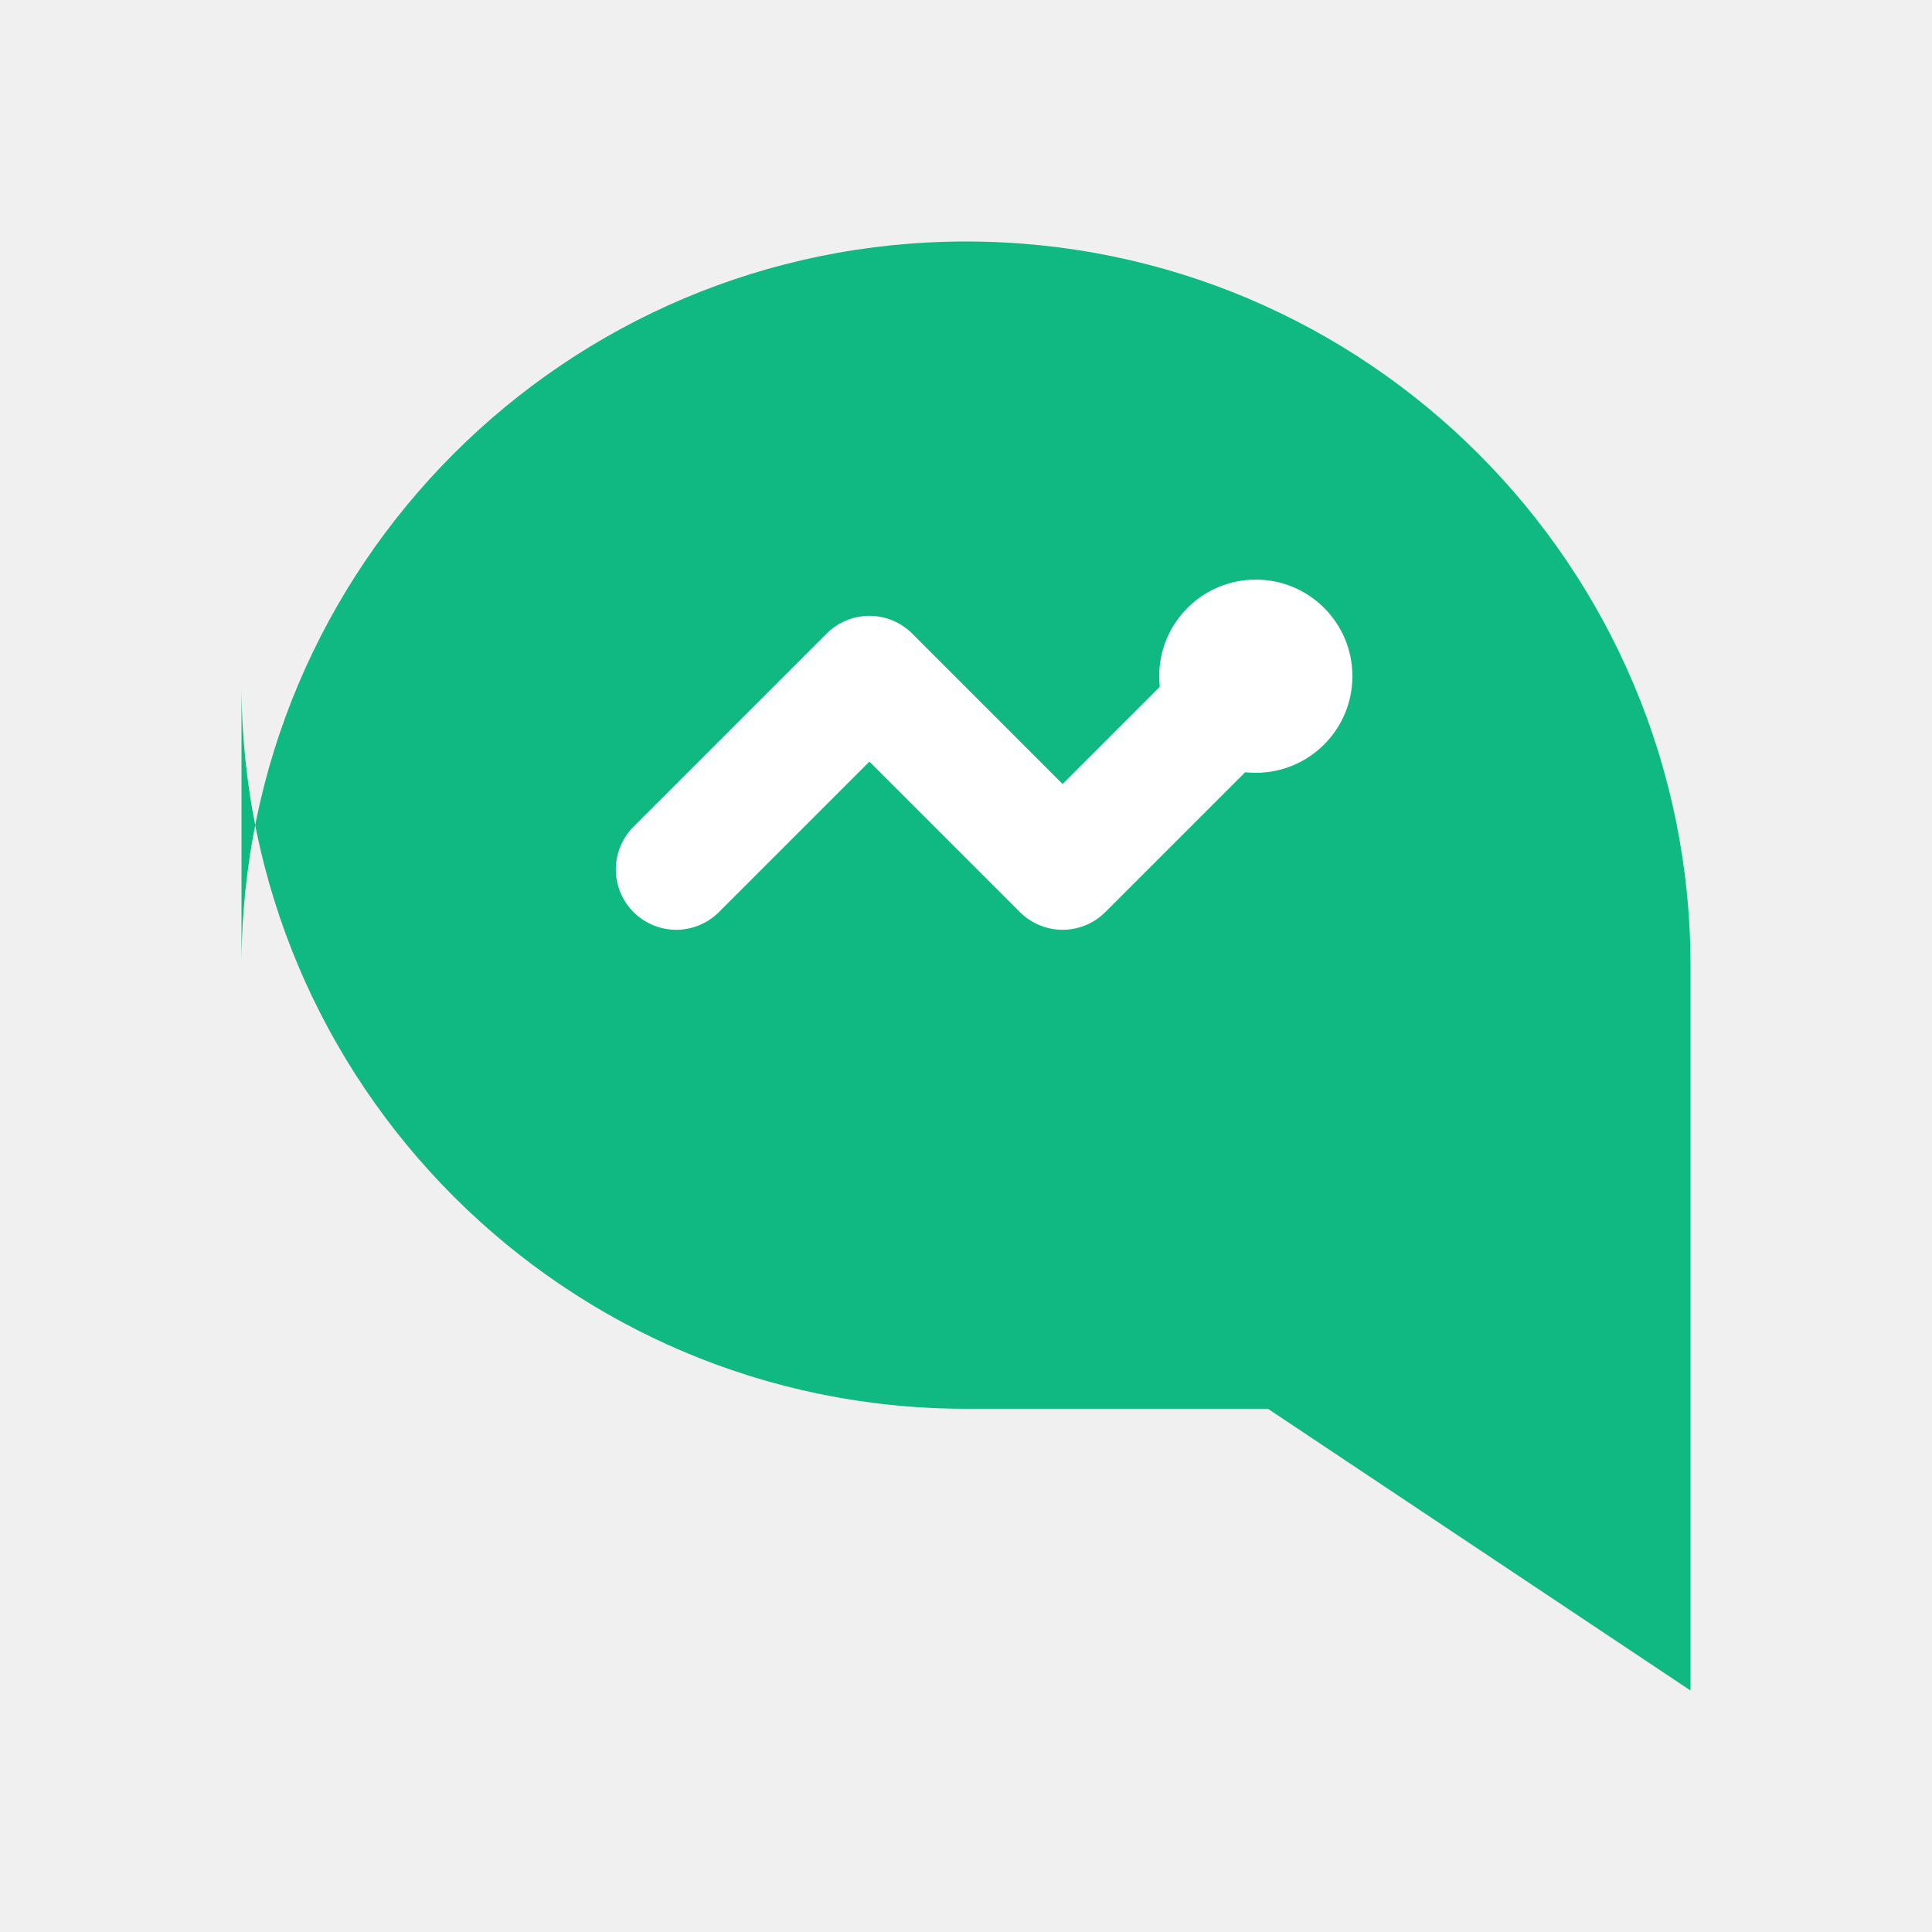
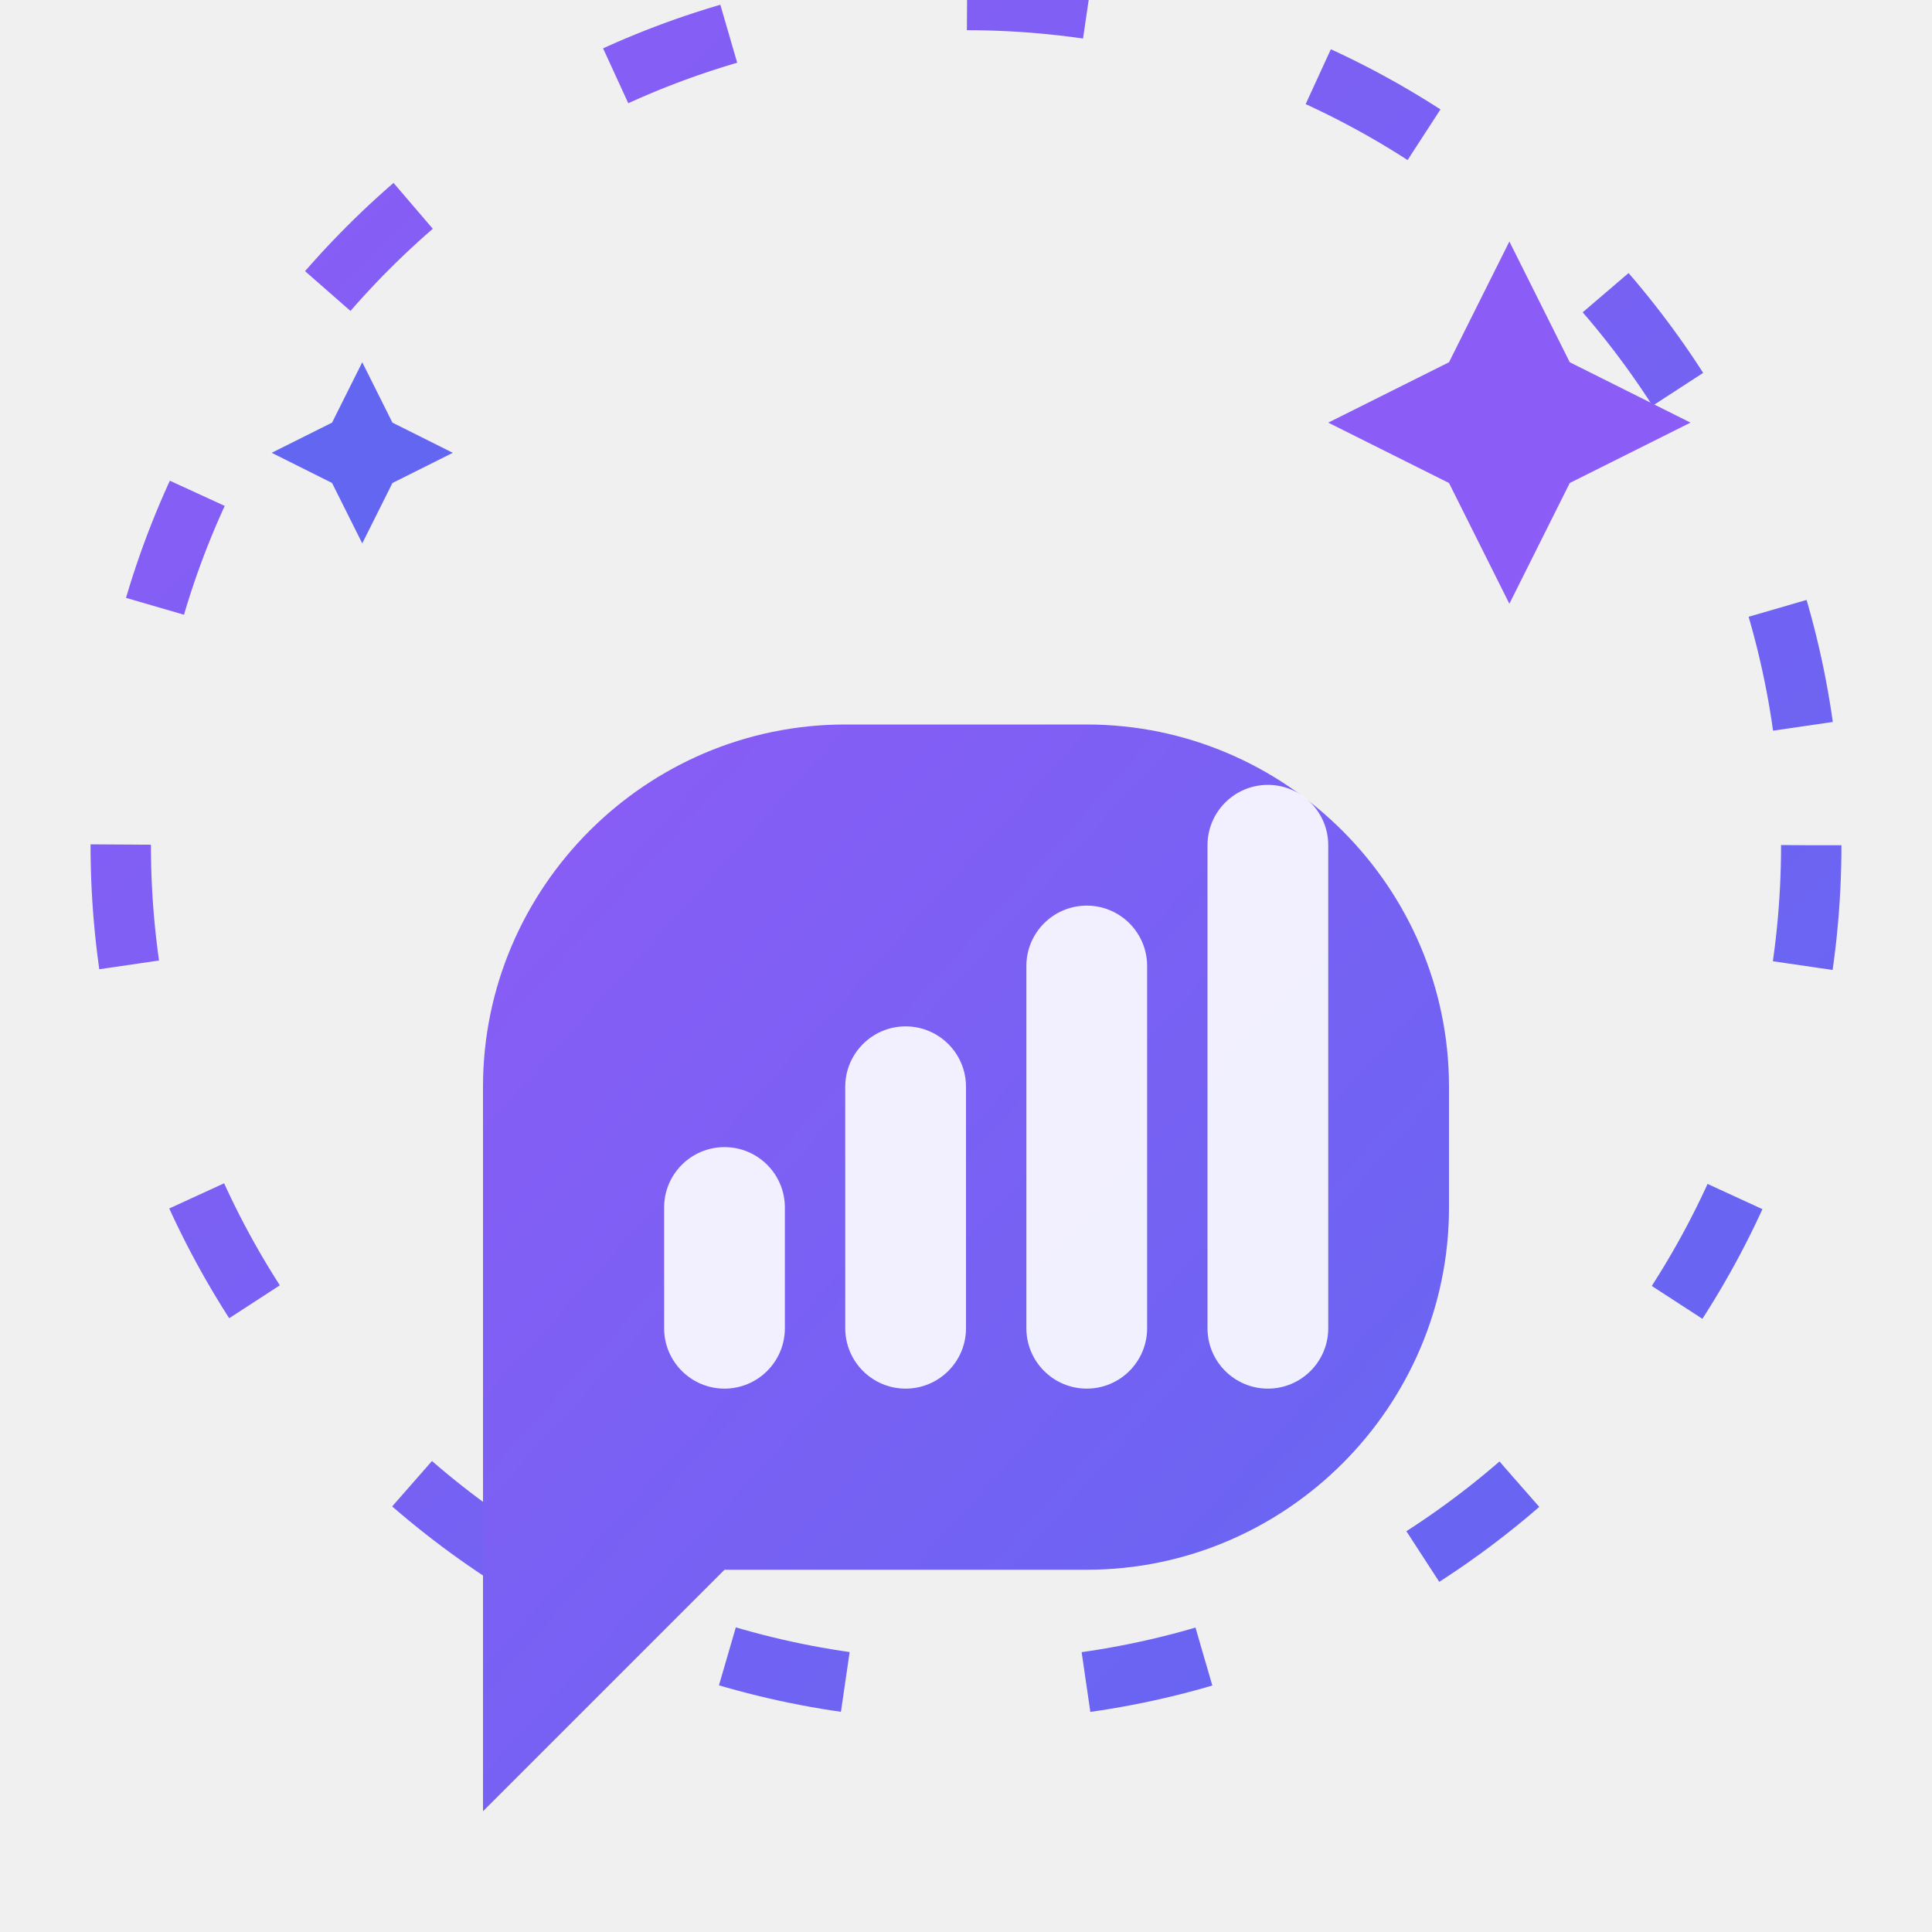
- <svg xmlns="http://www.w3.org/2000/svg" width="40" height="40" viewBox="0 0 40 40" fill="none">
-   <path d="M5 20C5 11.716 11.716 5 20 5H20C28.284 5 35 11.716 35 20V35L26.25 29.167H20C11.716 29.167 5 22.451 5 14.167V20Z" fill="#10B981" />
-   <path d="M14 18L18 14L22 18L26 14" stroke="white" stroke-width="2.5" stroke-linecap="round" stroke-linejoin="round" />
-   <circle cx="26" cy="14" r="2" fill="white" />
+ <svg xmlns="http://www.w3.org/2000/svg" width="64" height="64" viewBox="0 0 64 64" fill="none">
+   <defs>
+     <linearGradient id="chatIconGrad" x1="0%" y1="0%" x2="100%" y2="100%">
+       <stop offset="0%" stop-color="#8b5cf6" opacity="0.8" />
+       <stop offset="100%" stop-color="#6366f1" opacity="0.6" />
+     </linearGradient>
+   </defs>
+   <circle cx="32" cy="28" r="28" stroke="url(#chatIconGrad)" stroke-width="2" stroke-dasharray="4 8" />
+   <path d="M48 40C48 46.6 42.6 52 36 52H24L16 60V36C16 29.4 21.4 24 28 24H36C42.6 24 48 29.4 48 36V40Z" fill="url(#chatIconGrad)" />
+   <rect x="22" y="38" width="4" height="8" rx="2" fill="white" fill-opacity="0.9" />
+   <rect x="28" y="34" width="4" height="12" rx="2" fill="white" fill-opacity="0.9" />
+   <rect x="34" y="30" width="4" height="16" rx="2" fill="white" fill-opacity="0.9" />
+   <rect x="40" y="26" width="4" height="20" rx="2" fill="white" fill-opacity="0.9" />
+   <path d="M50 8L52 12L56 14L52 16L50 20L48 16L44 14L48 12Z" fill="#8b5cf6" />
+   <path d="M12 12L13 14L15 15L13 16L12 18L11 16L9 15L11 14Z" fill="#6366f1" />
</svg>
